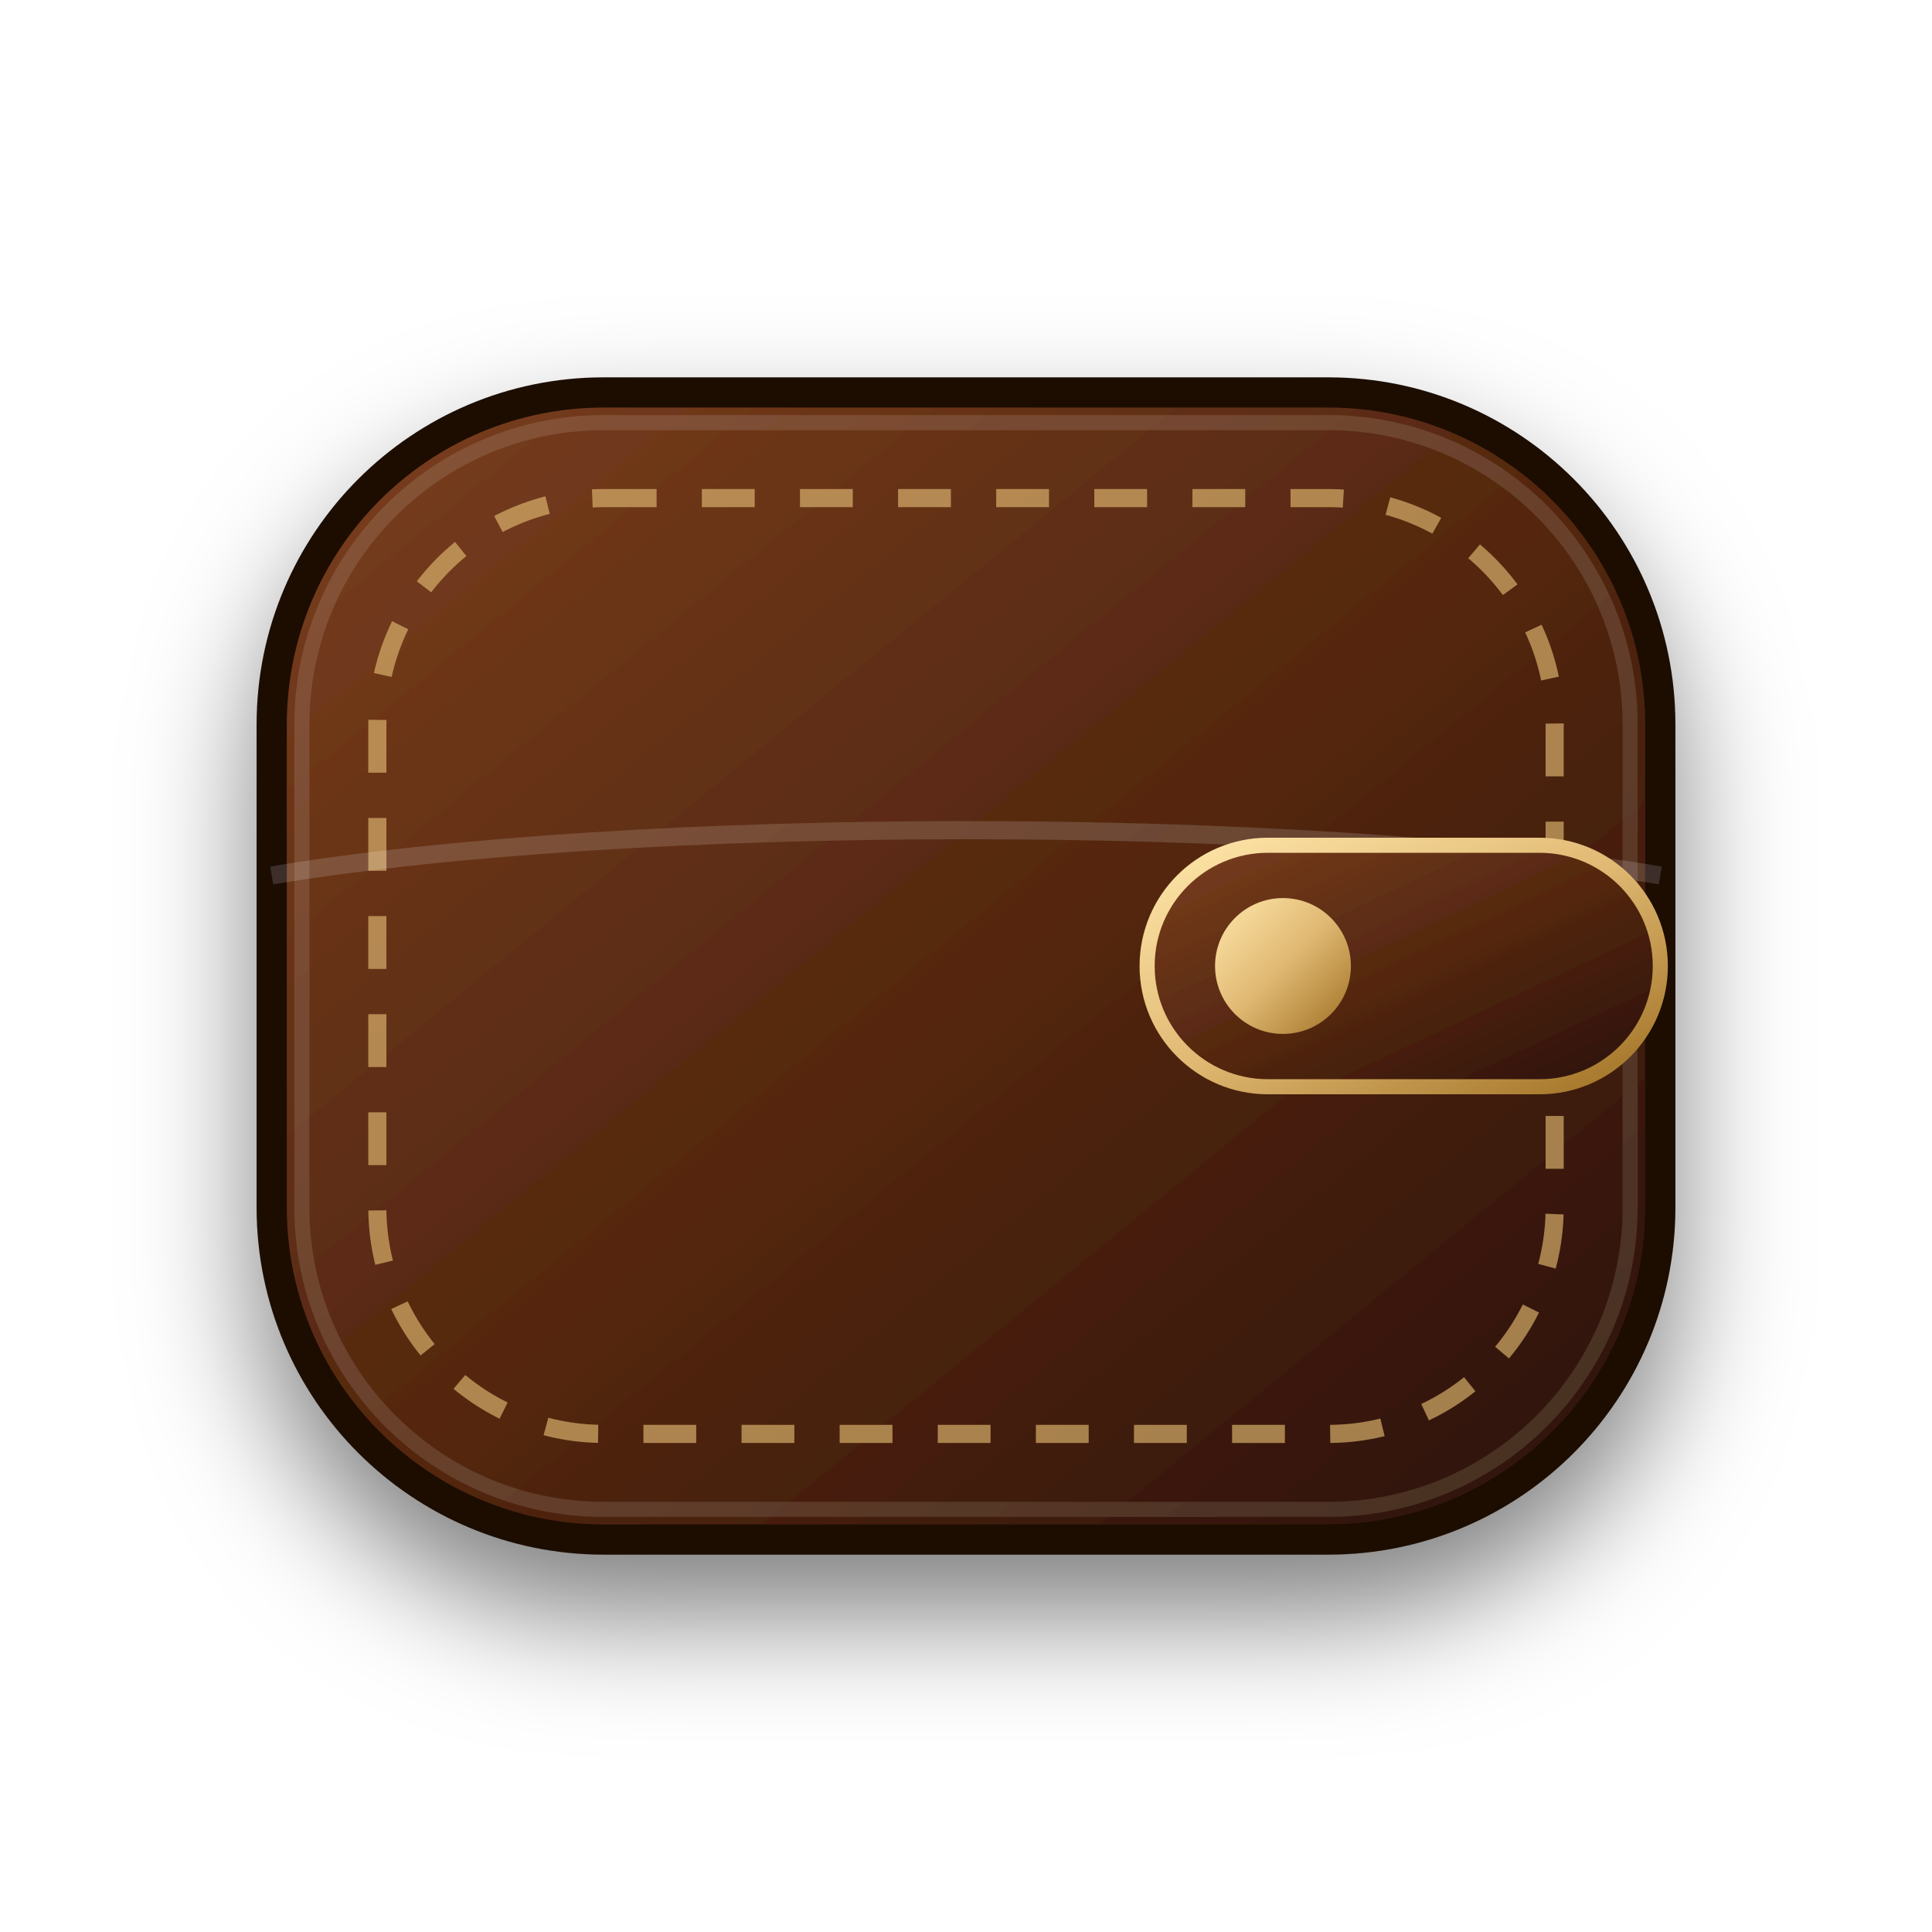
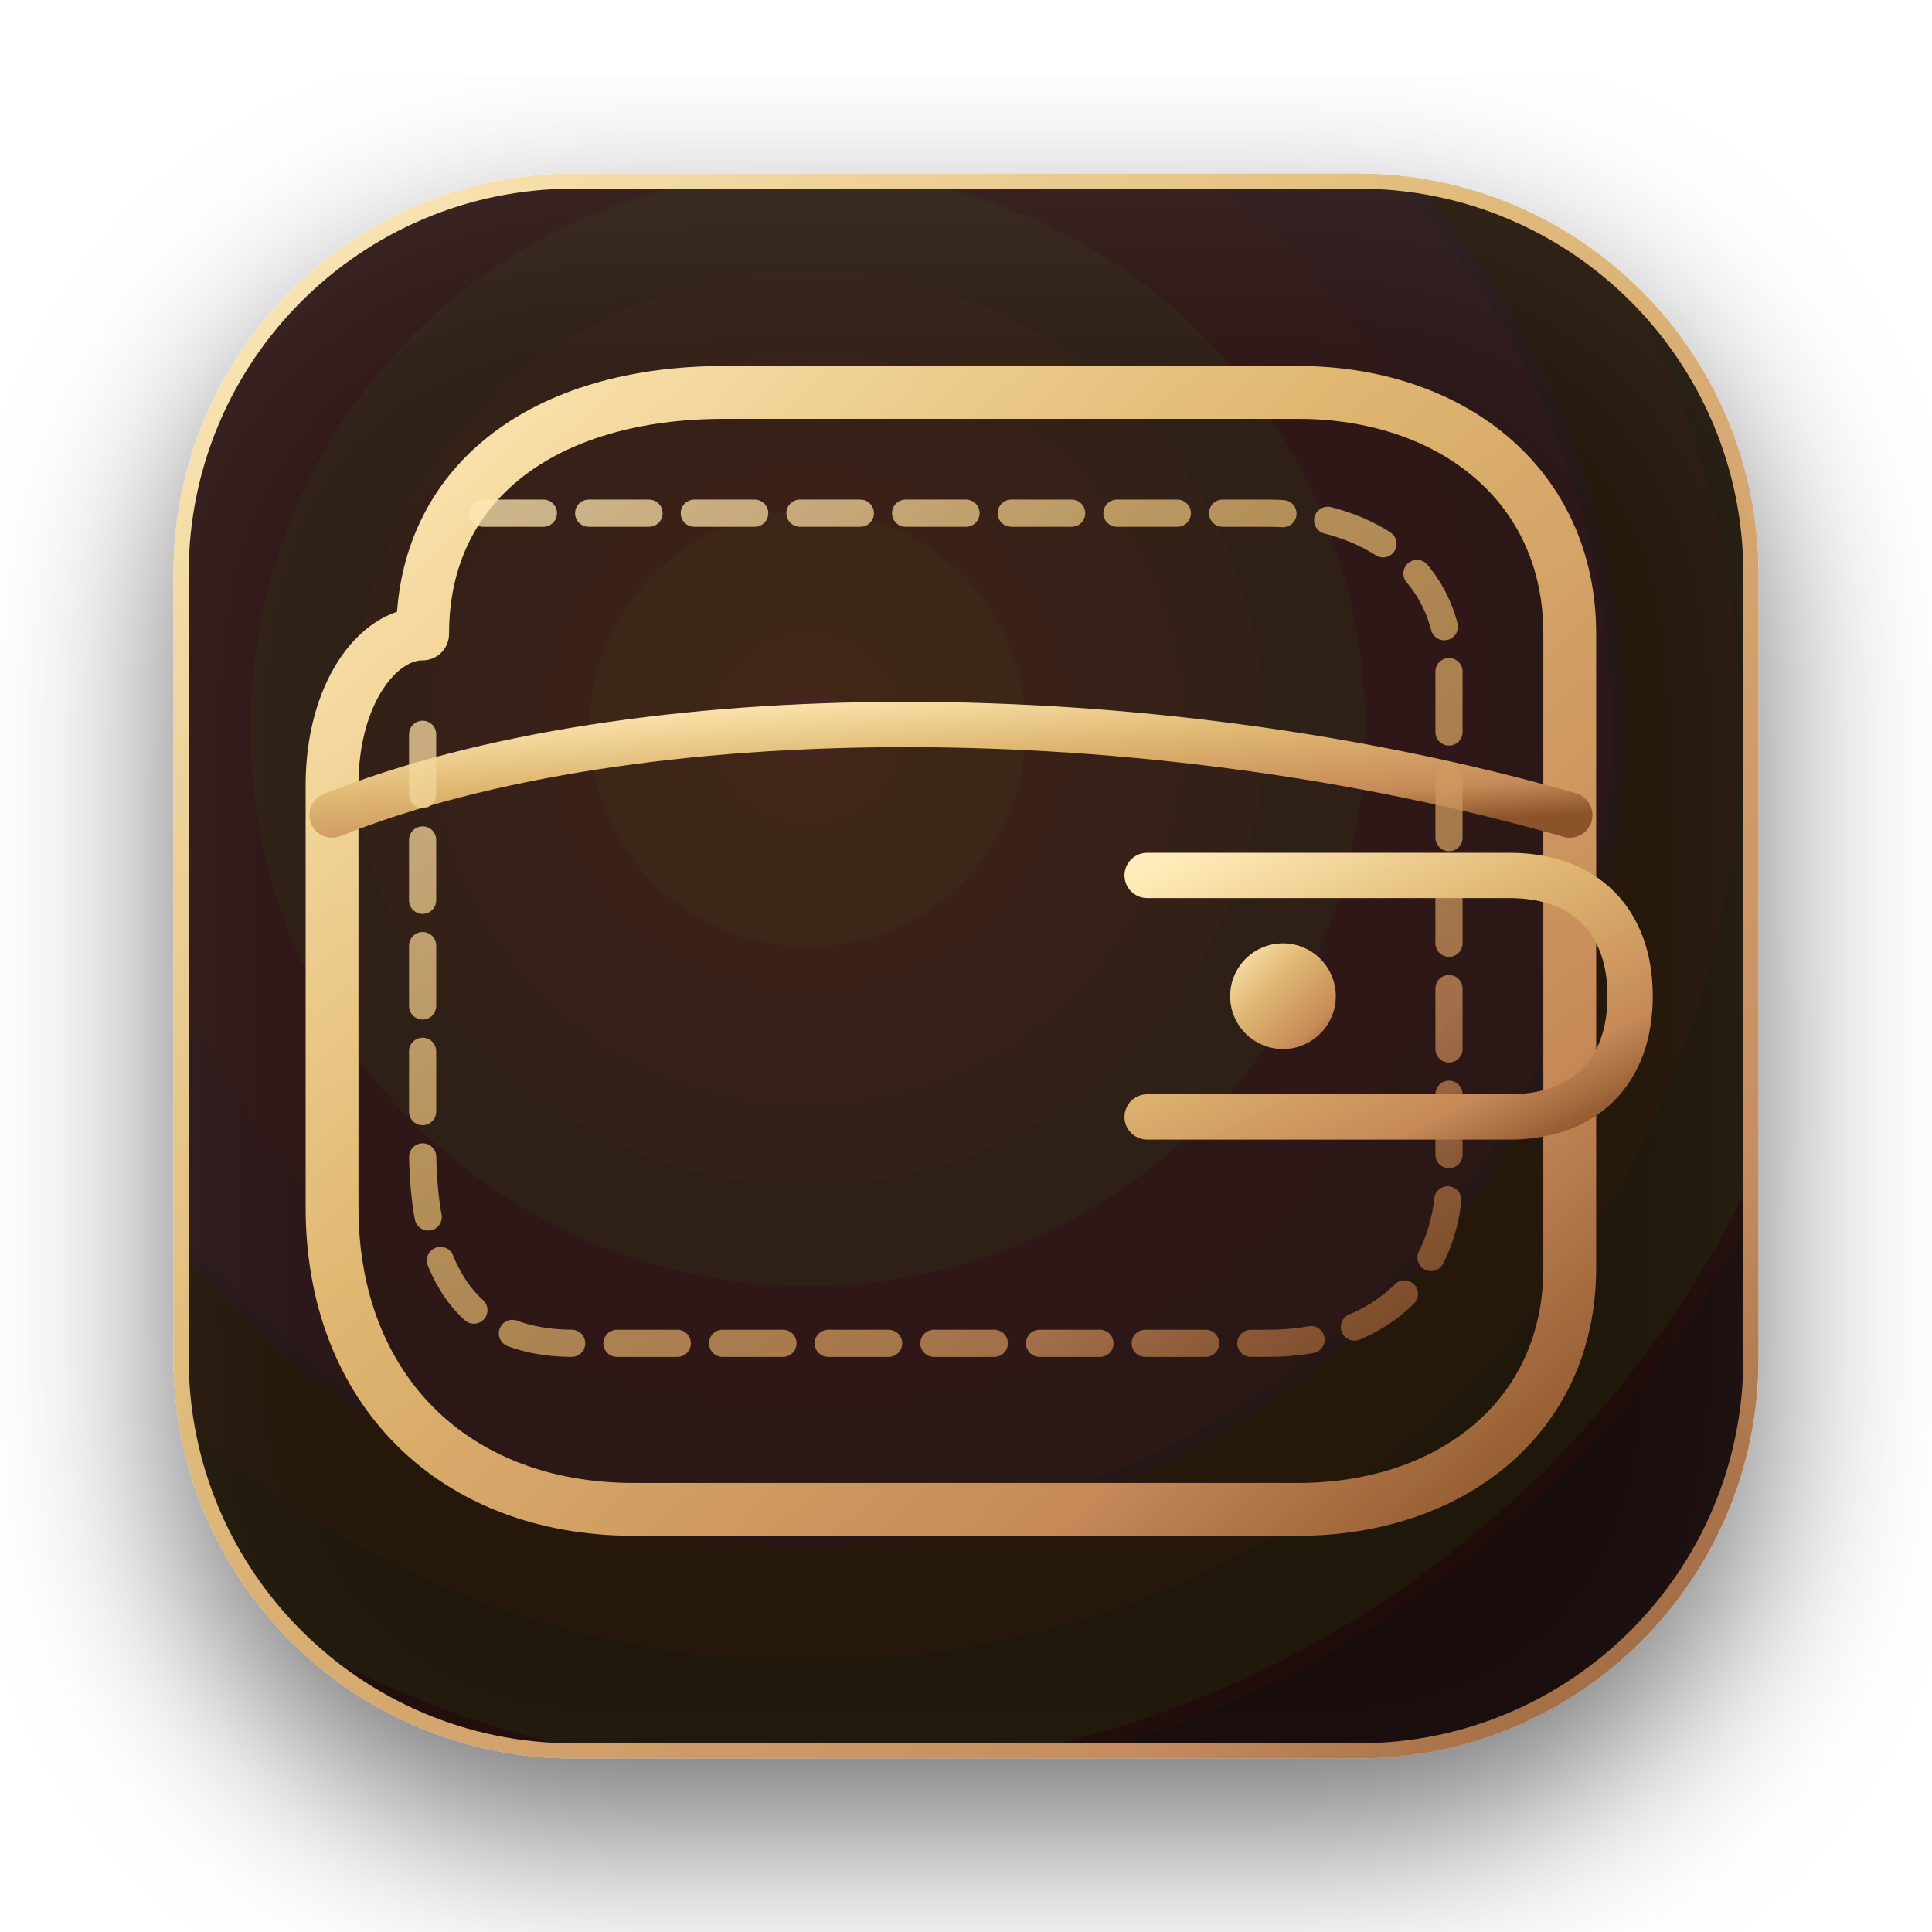
<svg xmlns="http://www.w3.org/2000/svg" viewBox="0 0 128 128" fill="none">
  <defs>
-     <linearGradient id="minLeather" x1="0%" y1="0%" x2="100%" y2="100%">
-       <stop offset="0%" stop-color="#7B3F1E" />
-       <stop offset="60%" stop-color="#4D230D" />
-       <stop offset="100%" stop-color="#280F05" />
+     <linearGradient id="lineGold" x1="0%" y1="0%" x2="100%" y2="100%">
+       <stop offset="0%" stop-color="#FFEBB8" />
+       <stop offset="40%" stop-color="#E0B872" />
+       <stop offset="80%" stop-color="#C68958" />
+       <stop offset="100%" stop-color="#8A5229" />
    </linearGradient>
-     <linearGradient id="minGold" x1="0%" y1="0%" x2="100%" y2="100%">
-       <stop offset="0%" stop-color="#FFE7AB" />
-       <stop offset="50%" stop-color="#E0B872" />
-       <stop offset="100%" stop-color="#9E6F22" />
-     </linearGradient>
-     <filter id="minShadow" x="-20%" y="-20%" width="140%" height="140%">
-       <feDropShadow dx="0" dy="4" stdDeviation="4" flood-color="#000000" flood-opacity="0.5" />
+     <radialGradient id="lineBg" cx="40%" cy="35%" r="70%">
+       <stop offset="0%" stop-color="#3D1D12" />
+       <stop offset="70%" stop-color="#210D07" />
+       <stop offset="100%" stop-color="#0F0503" />
+     </radialGradient>
+     <filter id="lineGlow" x="-20%" y="-20%" width="140%" height="140%">
+       <feDropShadow dx="0" dy="3" stdDeviation="3" flood-color="#E0B872" flood-opacity="0.3" />
+       <feDropShadow dx="0" dy="5" stdDeviation="6" flood-color="#000000" flood-opacity="0.6" />
    </filter>
  </defs>
-   <g filter="url(#minShadow)">
-     <rect x="18" y="26" width="92" height="76" rx="22" fill="url(#minLeather)" stroke="#1A0903" stroke-width="2" />
-     <rect x="20" y="28" width="88" height="72" rx="20" fill="none" stroke="rgba(255,255,255,0.12)" stroke-width="1" />
-     <rect x="25" y="33" width="78" height="62" rx="15" fill="none" stroke="#E0B872" stroke-width="1.2" stroke-dasharray="3.5 3" opacity="0.65" />
-     <path d="M 18 58 C 42 54 86 54 110 58" fill="none" stroke="rgba(255,255,255,0.15)" stroke-width="1.2" />
-     <rect x="76" y="56" width="34" height="16" rx="8" fill="url(#minLeather)" stroke="url(#minGold)" stroke-width="1" />
-     <circle cx="85" cy="64" r="4.5" fill="url(#minGold)" />
+   <g filter="url(#lineGlow)">
+     <rect x="12" y="12" width="104" height="104" rx="26" fill="url(#lineBg)" stroke="url(#lineGold)" stroke-width="1" opacity="0.9" />
+     <path d="M 28 42 C 28 32 36 26 48 26 L 86 26 C 96 26 104 32 104 42 L 104 84 C 104 94 96 100 86 100 L 42 100 C 30 100 22 92 22 80 L 22 52 C 22 46 25 42 28 42 Z" stroke="url(#lineGold)" stroke-width="3.5" stroke-linecap="round" stroke-linejoin="round" />
+     <path d="M 22 54 C 42 46 76 46 104 54" stroke="url(#lineGold)" stroke-width="3" stroke-linecap="round" />
+     <path d="M 32 34 L 84 34 C 91 34 96 38 96 44 L 96 78 C 96 85 91 89 84 89 L 38 89 C 30 89 28 83 28 76 L 28 48" stroke="url(#lineGold)" stroke-width="1.8" stroke-dasharray="4 3" opacity="0.75" stroke-linecap="round" />
+     <path d="M 76 58 L 100 58 C 105 58 108 61 108 66 C 108 71 105 74 100 74 L 76 74" stroke="url(#lineGold)" stroke-width="3" stroke-linecap="round" stroke-linejoin="round" />
+     <circle cx="85" cy="66" r="3.5" fill="url(#lineGold)" />
  </g>
</svg>
